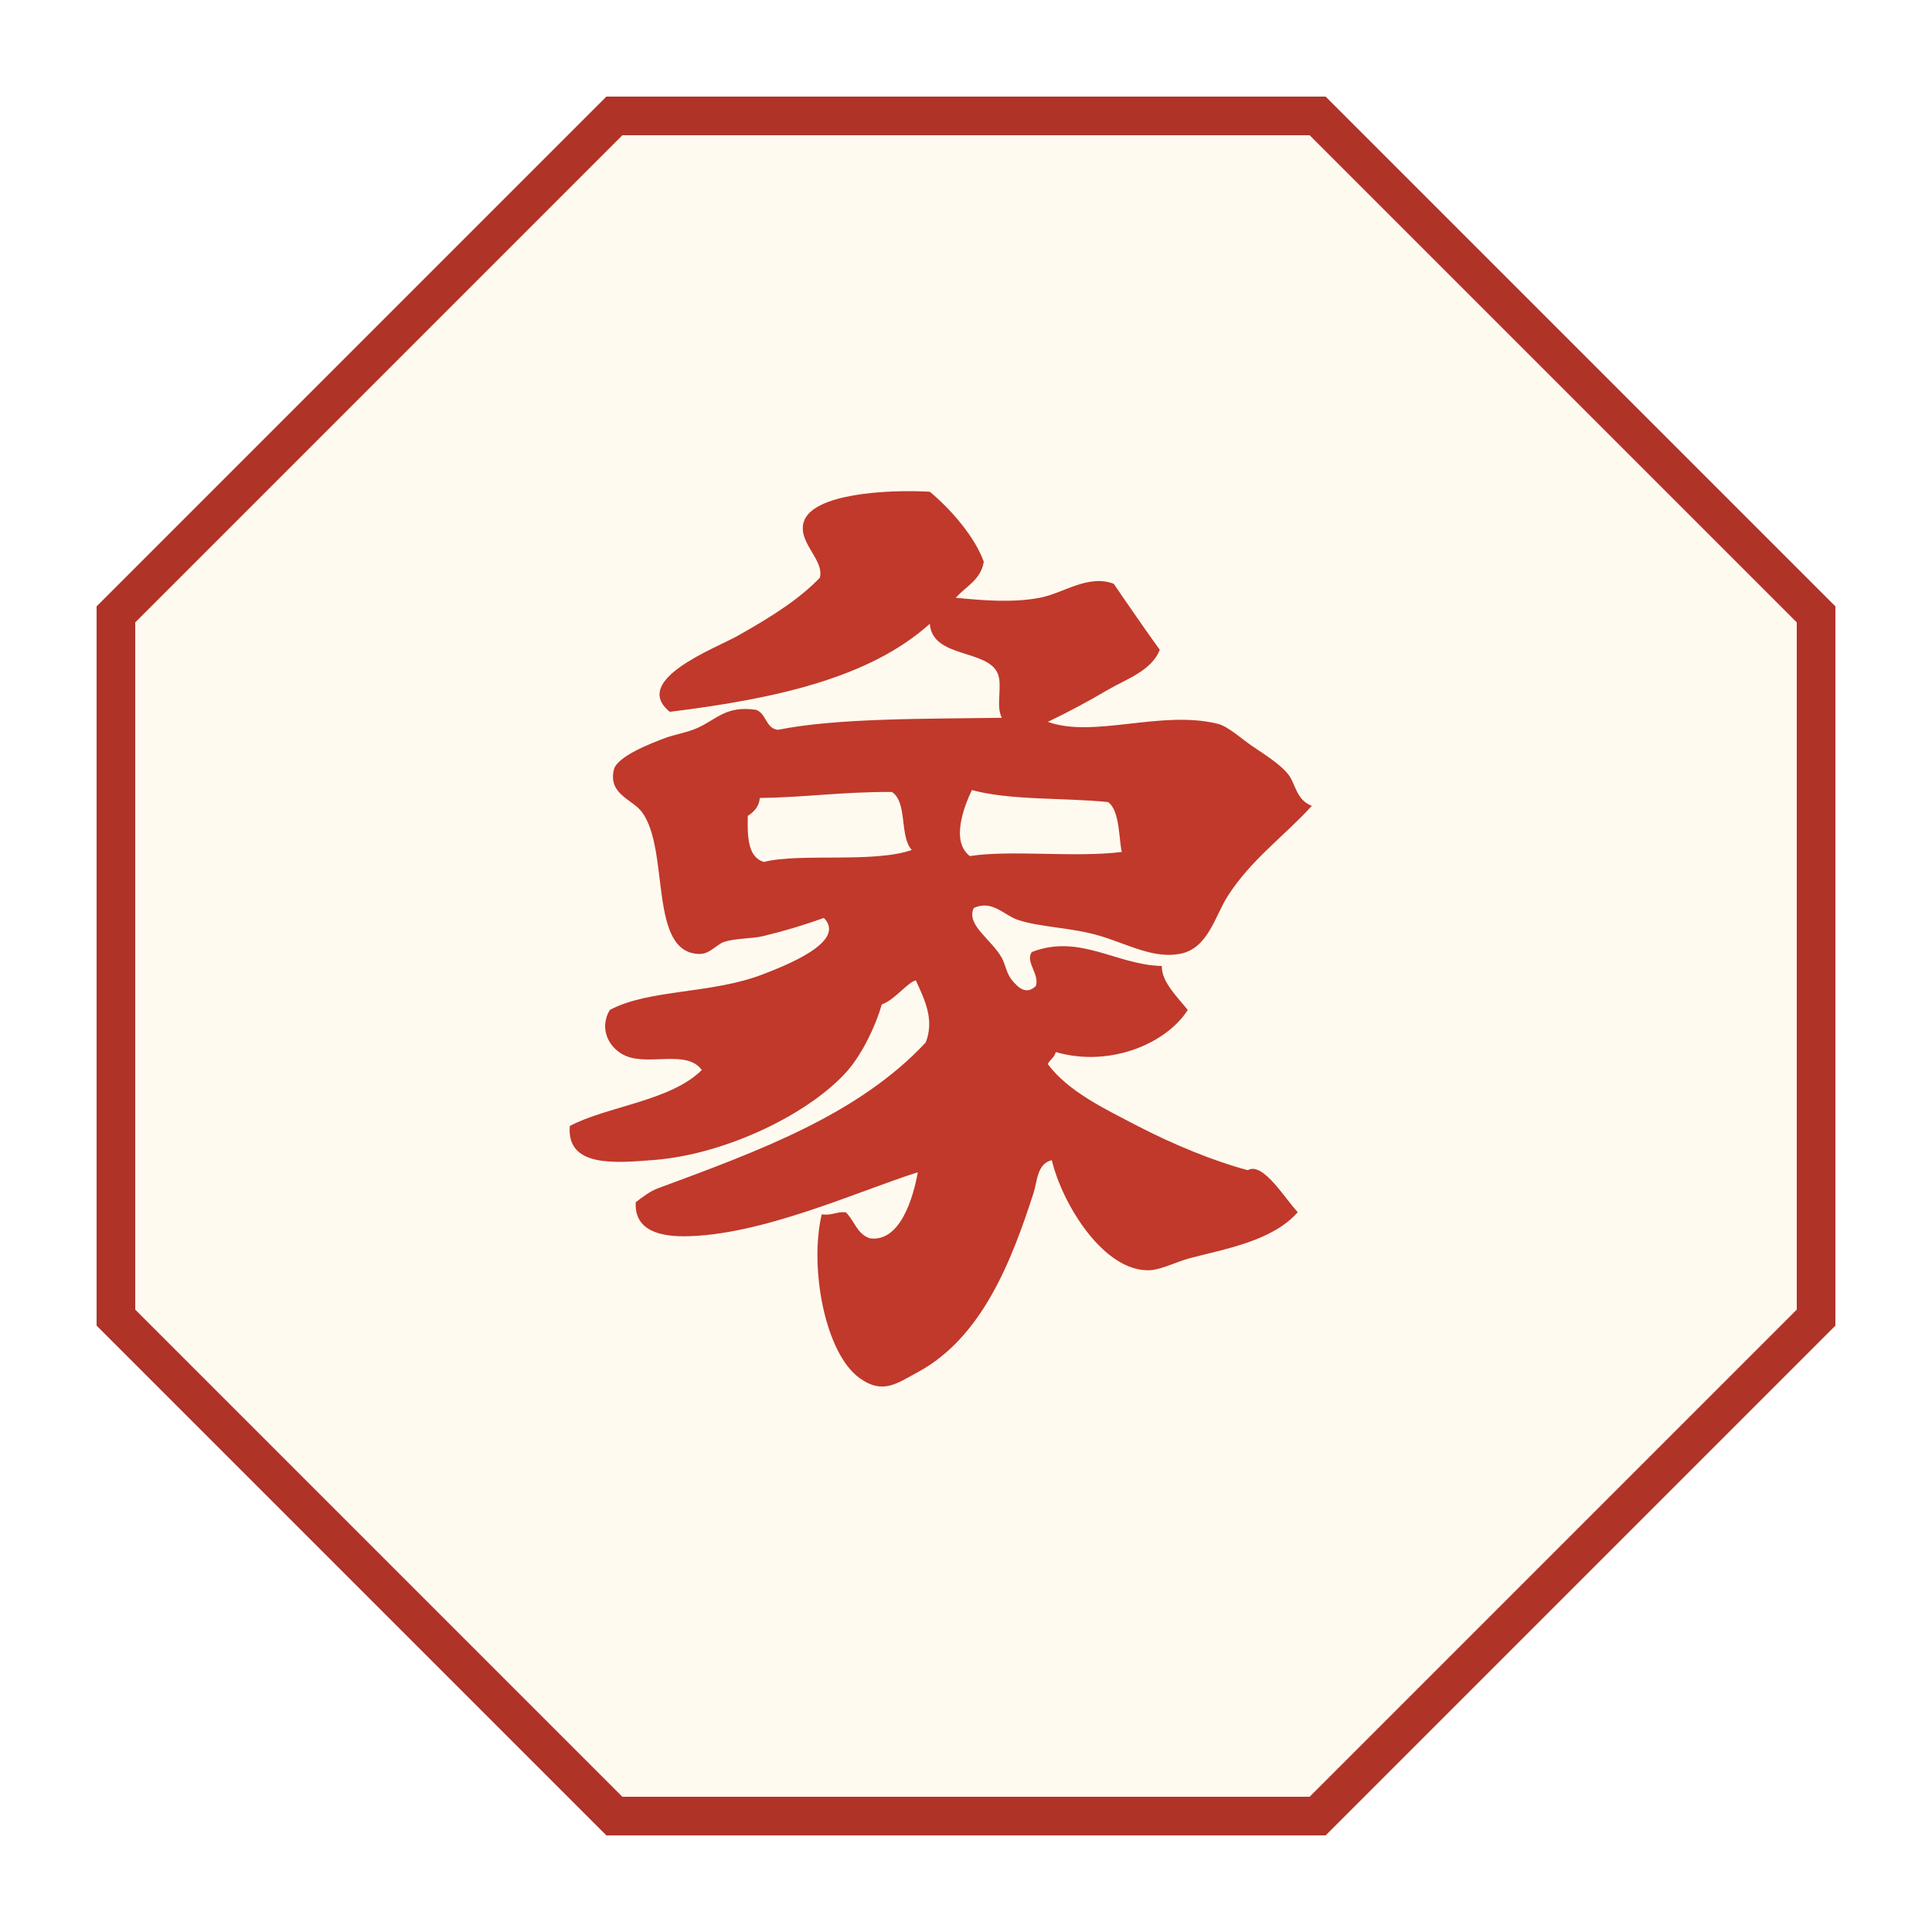
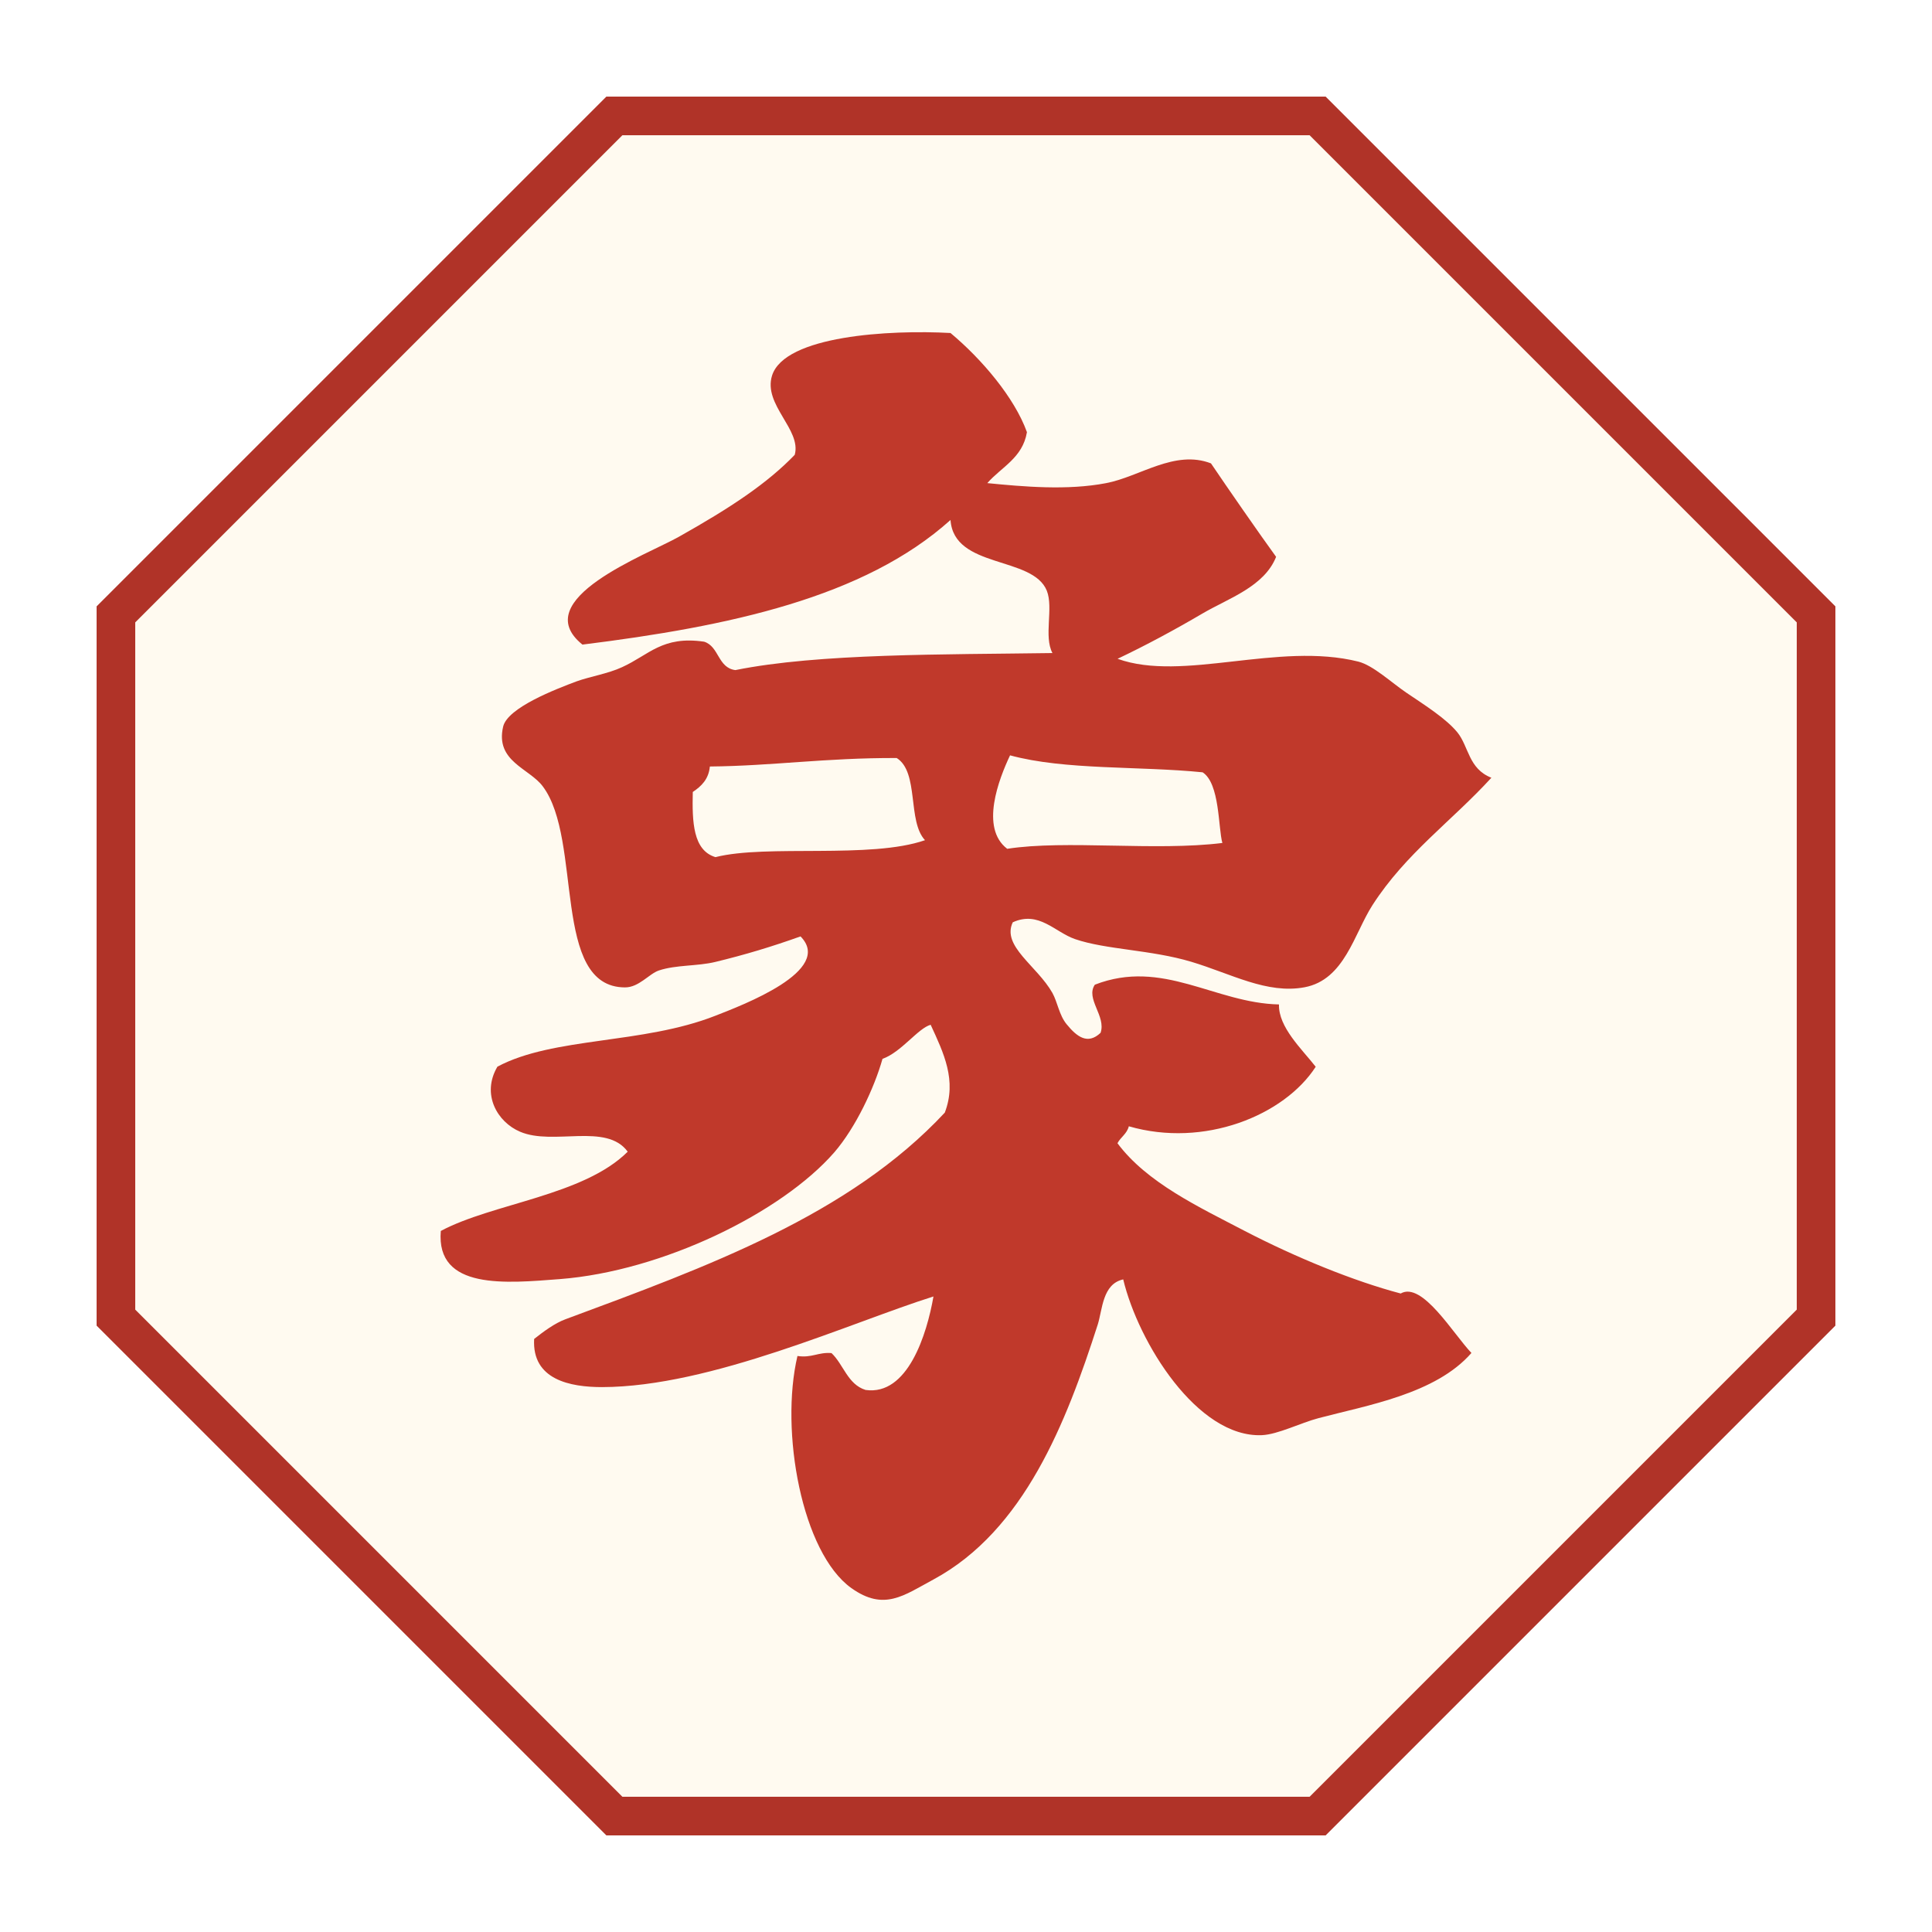
<svg xmlns="http://www.w3.org/2000/svg" viewBox="0 0 100 100" width="256" height="256">
  <polygon points="31.8,6 68.2,6 94,31.8 94,68.2 68.2,94 31.8,94 6,68.2 6,31.8" fill="#fffaf0" stroke="#b03328" stroke-width="2" />
-   <g transform="translate(50 50) translate(0 2.400) scale(1.18) translate(-109.369 -37.134)">
+   <g transform="translate(50 50) translate(0 0.000) scale(1.670594) translate(-108.262 -33.909)">
    <path d="M100.326,27.728c-0.037,0.396-0.265,0.613-0.529,0.789c-0.022,0.93,0.007,1.81,0.703,2.019     c1.586-0.403,4.804,0.063,6.492-0.525c-0.552-0.589-0.177-2.104-0.877-2.546C103.895,27.458,102.264,27.71,100.326,27.728z      M95.676,43.61c-1.645,0.125-3.842,0.352-3.686-1.492c1.605-0.859,4.42-1.089,5.791-2.456c-0.66-0.906-2.307-0.178-3.334-0.618     c-0.711-0.3-1.205-1.165-0.703-2.016c1.742-0.929,4.492-0.688,6.756-1.579c0.836-0.328,3.68-1.399,2.635-2.457     c-0.877,0.314-1.71,0.566-2.635,0.79c-0.563,0.137-1.213,0.087-1.752,0.265c-0.309,0.104-0.619,0.528-1.055,0.525     c-2.281-0.009-1.295-4.567-2.543-6.228c-0.418-0.563-1.479-0.771-1.229-1.85c0.135-0.59,1.639-1.165,2.279-1.405     c0.406-0.146,0.977-0.239,1.405-0.438c0.839-0.381,1.246-0.979,2.543-0.79c0.468,0.146,0.421,0.81,0.968,0.88     c2.574-0.521,6.478-0.479,9.824-0.528c-0.275-0.521,0.038-1.397-0.174-1.931c-0.438-1.086-2.877-0.674-2.984-2.192     c-2.68,2.41-6.881,3.299-11.404,3.861c-1.73-1.396,2-2.784,2.98-3.336c1.629-0.915,2.747-1.661,3.598-2.544     c0.215-0.783-0.986-1.55-0.703-2.456c0.393-1.236,3.642-1.423,5.529-1.318c0.961,0.801,1.982,1.998,2.368,3.072     c-0.134,0.802-0.793,1.08-1.228,1.579c1.121,0.11,2.477,0.232,3.684,0c1.037-0.197,2.123-1.045,3.246-0.612     c0.508,0.752,1.49,2.169,2.018,2.896c-0.369,0.927-1.48,1.286-2.278,1.754c-0.865,0.508-1.753,0.987-2.634,1.405     c2.021,0.729,4.979-0.534,7.459,0.087c0.459,0.116,1.022,0.646,1.49,0.964c0.586,0.396,1.23,0.802,1.58,1.229     c0.354,0.438,0.342,1.128,1.053,1.405c-1.233,1.35-2.65,2.34-3.685,3.948c-0.569,0.886-0.864,2.312-2.104,2.544     c-1.166,0.218-2.276-0.421-3.51-0.79c-1.25-0.374-2.643-0.374-3.599-0.702c-0.627-0.215-1.121-0.889-1.931-0.521     c-0.352,0.738,0.752,1.347,1.228,2.188c0.157,0.282,0.209,0.687,0.438,0.967c0.322,0.396,0.656,0.646,1.054,0.27     c0.181-0.516-0.474-1.054-0.177-1.492c2.102-0.816,3.719,0.571,5.705,0.612c-0.021,0.705,0.711,1.385,1.138,1.931     c-0.974,1.51-3.461,2.521-5.79,1.844c-0.059,0.235-0.252,0.334-0.352,0.525c0.91,1.223,2.529,1.979,3.949,2.721     c1.584,0.821,3.371,1.551,4.826,1.935c0.667-0.384,1.631,1.256,2.192,1.842c-1.109,1.272-3.229,1.62-4.735,2.019     c-0.568,0.15-1.257,0.505-1.757,0.528c-1.995,0.084-3.827-2.863-4.297-4.826c-0.646,0.141-0.642,0.938-0.79,1.402     c-0.973,3.023-2.273,6.376-5.09,7.896c-0.924,0.497-1.53,0.987-2.543,0.266c-1.533-1.096-2.219-4.859-1.67-7.191     c0.451,0.066,0.64-0.124,1.055-0.09c0.375,0.354,0.497,0.967,1.055,1.142c1.307,0.187,1.901-1.729,2.104-2.896     c-2.552,0.802-6.89,2.802-10.267,2.808c-0.979,0-2.178-0.223-2.105-1.492c0.293-0.231,0.636-0.486,0.964-0.608     c4.411-1.636,8.792-3.224,11.759-6.404c0.381-0.996-0.035-1.849-0.438-2.722c-0.389,0.106-0.909,0.849-1.492,1.056     c-0.253,0.896-0.828,2.125-1.493,2.896C102.545,41.56,98.854,43.364,95.676,43.61z M116.205,30.097     c-0.131-0.467-0.076-1.844-0.612-2.189c-1.966-0.198-4.269-0.063-5.966-0.526c-0.346,0.732-0.938,2.251-0.088,2.896     C111.351,29.996,114.133,30.356,116.205,30.097z" fill="#c0392b" />
  </g>
</svg>
